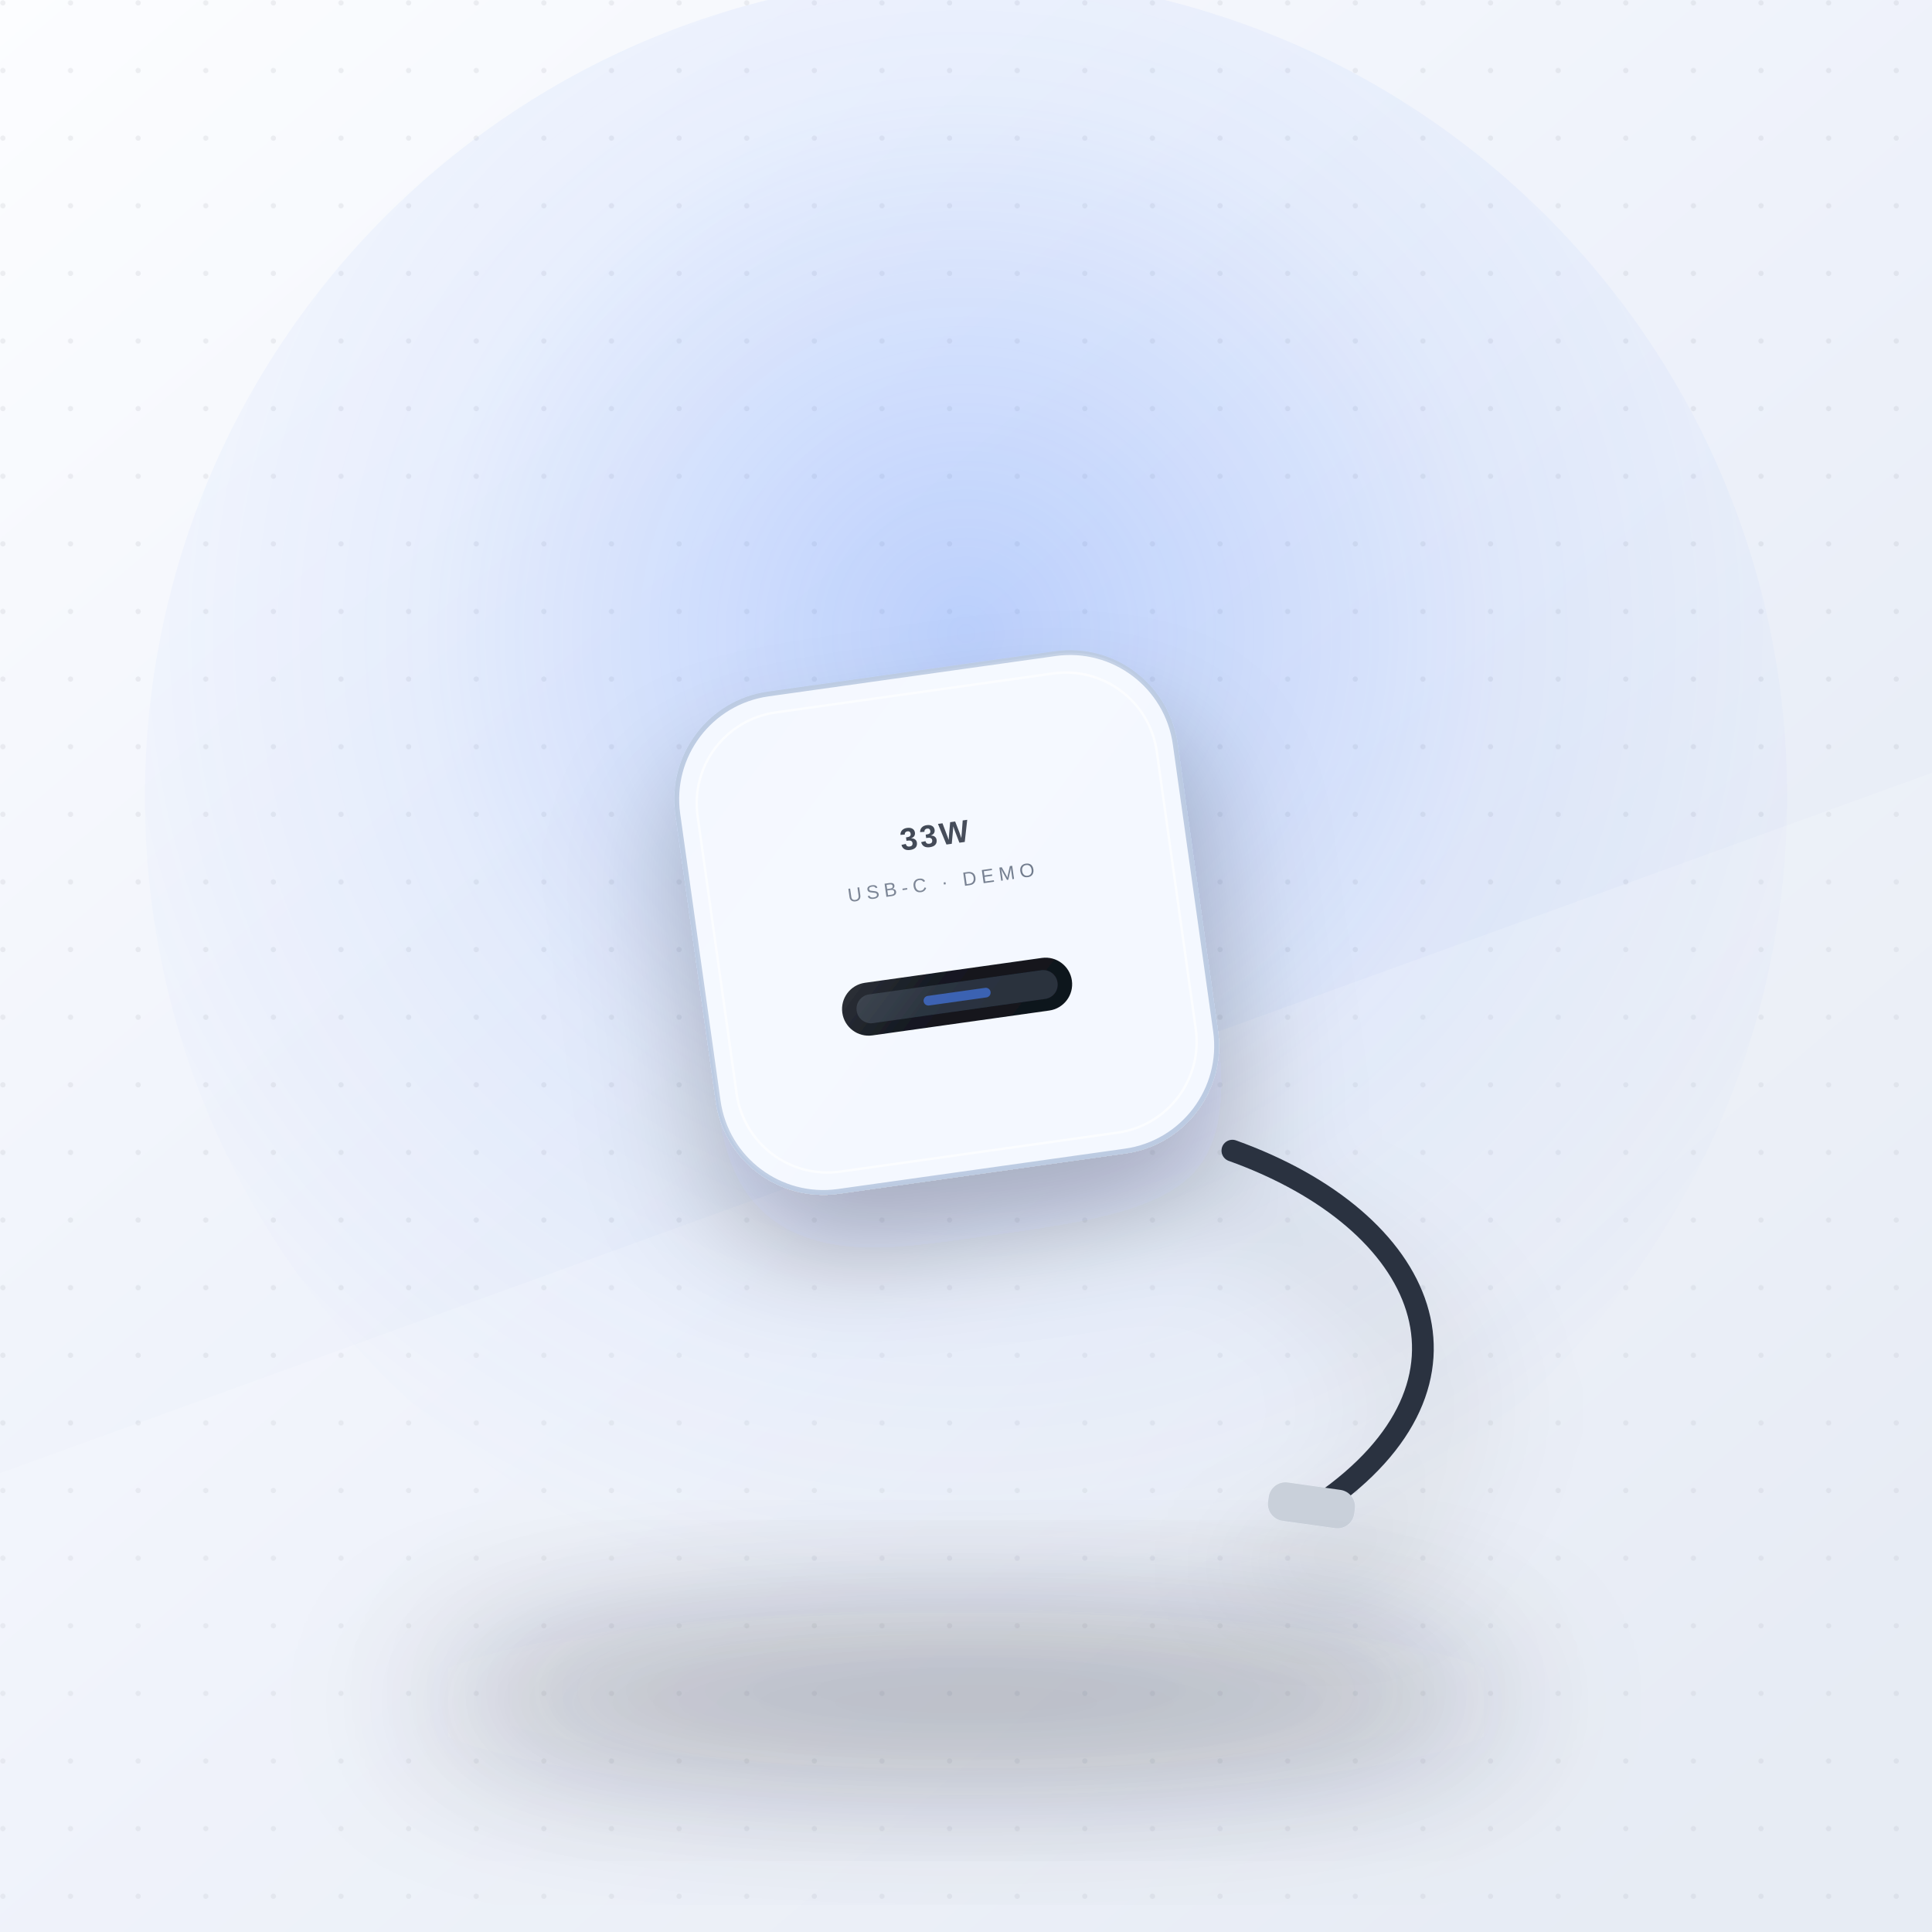
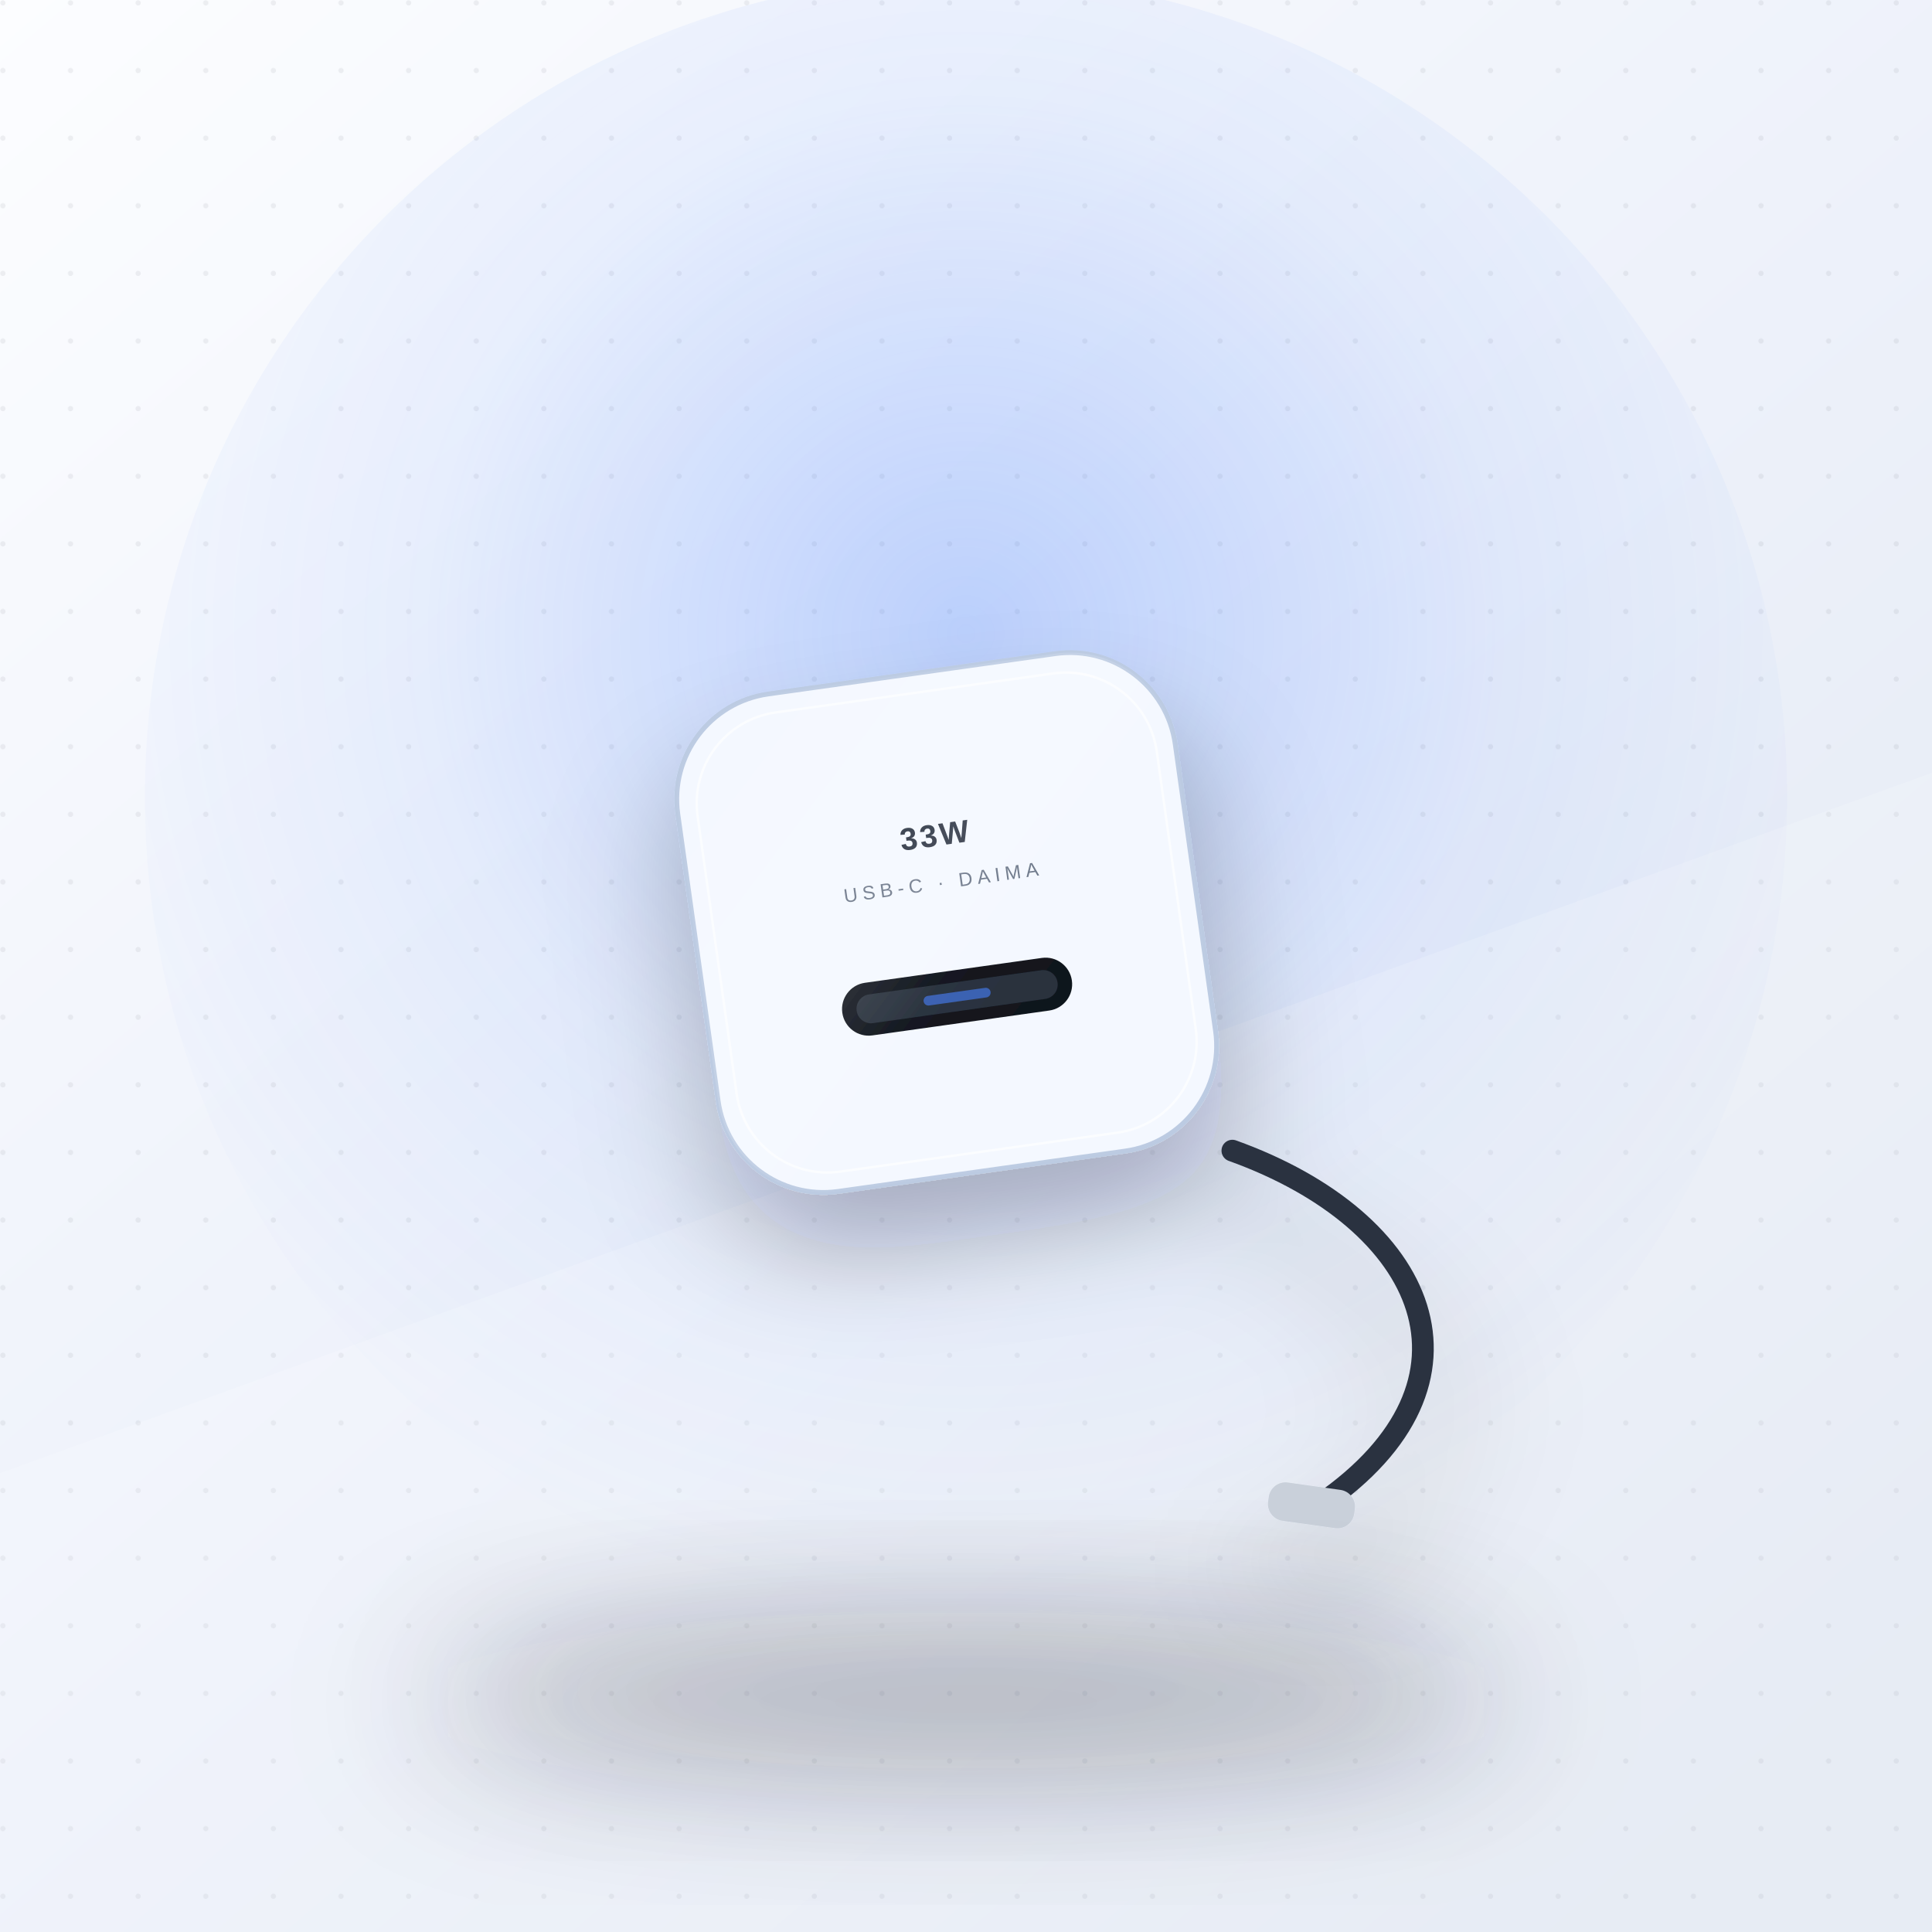
- <svg xmlns="http://www.w3.org/2000/svg" viewBox="0 0 800 800" width="800" height="800" role="img" aria-label="Illustrative product render — demonstration catalogue">
+ <svg xmlns="http://www.w3.org/2000/svg" viewBox="0 0 800 800" width="800" height="800" role="img" aria-label="Product image from the Daima Communications catalogue">
  <defs>
    <linearGradient id="aoraimocharger33w-bg" x1="0" y1="0" x2=".85" y2="1">
      <stop offset="0" stop-color="#fcfdff" />
      <stop offset=".55" stop-color="#edf1fa" />
      <stop offset="1" stop-color="#e2e8f2" />
    </linearGradient>
    <radialGradient id="aoraimocharger33w-glow" cx="50%" cy="40%" r="60%">
      <stop offset="0" stop-color="#3f7bff" stop-opacity=".30" />
      <stop offset=".55" stop-color="#3f7bff" stop-opacity=".08" />
      <stop offset="1" stop-color="#3f7bff" stop-opacity="0" />
    </radialGradient>
    <pattern id="aoraimocharger33w-dots" width="28" height="28" patternUnits="userSpaceOnUse">
      <circle cx="1.2" cy="1.2" r="1.1" fill="#0a1020" opacity=".06" />
    </pattern>
    <filter id="aoraimocharger33w-sh" x="-60%" y="-60%" width="220%" height="220%">
      <feDropShadow dx="0" dy="26" stdDeviation="24" flood-color="#081020" flood-opacity=".26" />
    </filter>
    <filter id="aoraimocharger33w-sh-soft" x="-60%" y="-60%" width="220%" height="220%">
      <feDropShadow dx="0" dy="14" stdDeviation="18" flood-color="#081020" flood-opacity=".18" />
    </filter>
    <filter id="aoraimocharger33w-blur" x="-60%" y="-60%" width="220%" height="220%">
      <feGaussianBlur stdDeviation="30" />
    </filter>
    <filter id="aoraimocharger33w-blur-s" x="-60%" y="-60%" width="220%" height="220%">
      <feGaussianBlur stdDeviation="8" />
    </filter>
    <linearGradient id="aoraimocharger33w-sweep" x1="0" y1="0" x2="1" y2="1">
      <stop offset="0" stop-color="#ffffff" stop-opacity=".0" />
      <stop offset=".45" stop-color="#ffffff" stop-opacity=".55" />
      <stop offset=".55" stop-color="#ffffff" stop-opacity=".16" />
      <stop offset="1" stop-color="#ffffff" stop-opacity="0" />
    </linearGradient>
  </defs>
  <defs>
    <linearGradient id="aoraimocharger33w-body" x1="0" y1="0" x2="1" y2="1">
      <stop offset="0" stop-color="#454e60" />
      <stop offset=".42" stop-color="#222937" />
      <stop offset=".62" stop-color="#343d4e" />
      <stop offset="1" stop-color="#222937" />
    </linearGradient>
    <linearGradient id="aoraimocharger33w-frame" x1="0" y1="0" x2="0" y2="1">
      <stop offset="0" stop-color="#454e60" />
      <stop offset=".08" stop-color="#343d4e" />
      <stop offset=".5" stop-color="#222937" />
      <stop offset=".92" stop-color="#343d4e" />
      <stop offset="1" stop-color="#454e60" />
    </linearGradient>
    <linearGradient id="aoraimocharger33w-screen" x1="0" y1="0" x2="1" y2="1">
      <stop offset="0" stop-color="#10296b" />
      <stop offset=".55" stop-color="#6d3ff0" />
      <stop offset="1" stop-color="#04a6c8" />
    </linearGradient>
    <radialGradient id="aoraimocharger33w-sglow" cx="30%" cy="24%" r="72%">
      <stop offset="0" stop-color="#8fd8ff" stop-opacity=".9" />
      <stop offset=".5" stop-color="#3f7dff" stop-opacity=".28" />
      <stop offset="1" stop-color="#0a1030" stop-opacity="0" />
    </radialGradient>
    <linearGradient id="aoraimocharger33w-edge" x1="0" y1="0" x2="1" y2="0">
      <stop offset="0" stop-color="#ffffff" stop-opacity=".55" />
      <stop offset=".18" stop-color="#ffffff" stop-opacity=".05" />
      <stop offset=".82" stop-color="#ffffff" stop-opacity=".03" />
      <stop offset="1" stop-color="#ffffff" stop-opacity=".42" />
    </linearGradient>
    <linearGradient id="aoraimocharger33w-lens" x1="0" y1="0" x2="1" y2="1">
      <stop offset="0" stop-color="#3f4a5e" />
      <stop offset=".45" stop-color="#10151f" />
      <stop offset="1" stop-color="#03050a" />
    </linearGradient>
    <clipPath id="aoraimocharger33w-scrclip">
      <rect x="16" y="16" width="268" height="578" rx="34" />
    </clipPath>
  </defs>
  <rect width="800" height="800" fill="url(#aoraimocharger33w-bg)" />
  <rect width="800" height="800" fill="url(#aoraimocharger33w-dots)" />
  <circle cx="400" cy="330" r="340" fill="url(#aoraimocharger33w-glow)" />
  <ellipse cx="400" cy="705" rx="230" ry="38" fill="#0a1020" opacity=".18" filter="url(#aoraimocharger33w-blur)" />
  <path d="M0 610 L800 320 L800 800 L0 800 Z" fill="#ffffff" opacity=".16" />
  <g transform="translate(392 382) rotate(-8)" filter="url(#aoraimocharger33w-sh)">
    <rect x="-104" y="-104" width="208" height="208" rx="44" fill="#f4f8ff" stroke="#bccbe2" stroke-width="2" />
    <rect x="-96" y="-96" width="192" height="192" rx="38" fill="none" stroke="#ffffff" stroke-opacity=".65" />
    <text x="0" y="-32" text-anchor="middle" fill="#2a3342" font-family="Segoe UI, Arial" font-size="13" font-weight="700" letter-spacing="1">33W</text>
-     <text x="0" y="-14" text-anchor="middle" fill="#6b7688" font-family="Segoe UI, Arial" font-size="8" letter-spacing="2">USB-C · DEMO</text>
+     <text x="0" y="-14" text-anchor="middle" fill="#6b7688" font-family="Segoe UI, Arial" font-size="8" letter-spacing="2">USB-C · DAIMA</text>
    <rect x="-48" y="20" width="96" height="22" rx="11" fill="#0a0f17" />
    <rect x="-42" y="25" width="84" height="12" rx="6" fill="#232c38" />
    <rect x="-14" y="29" width="28" height="4" rx="2" fill="#3f7bff" opacity=".6" />
    <rect x="-104" y="-104" width="208" height="208" rx="44" fill="url(#aoraimocharger33w-sweep)" opacity=".24" />
    <path d="M104 110 C 180 150, 200 220, 120 260" fill="none" stroke="#2a3240" stroke-width="9" stroke-linecap="round" />
    <rect x="98" y="252" width="36" height="16" rx="7" fill="#c9d0da" transform="rotate(16 116 260)" />
  </g>
  <ellipse cx="400" cy="700" rx="210" ry="32" fill="#0a1020" opacity=".14" filter="url(#aoraimocharger33w-blur)" />
</svg>
